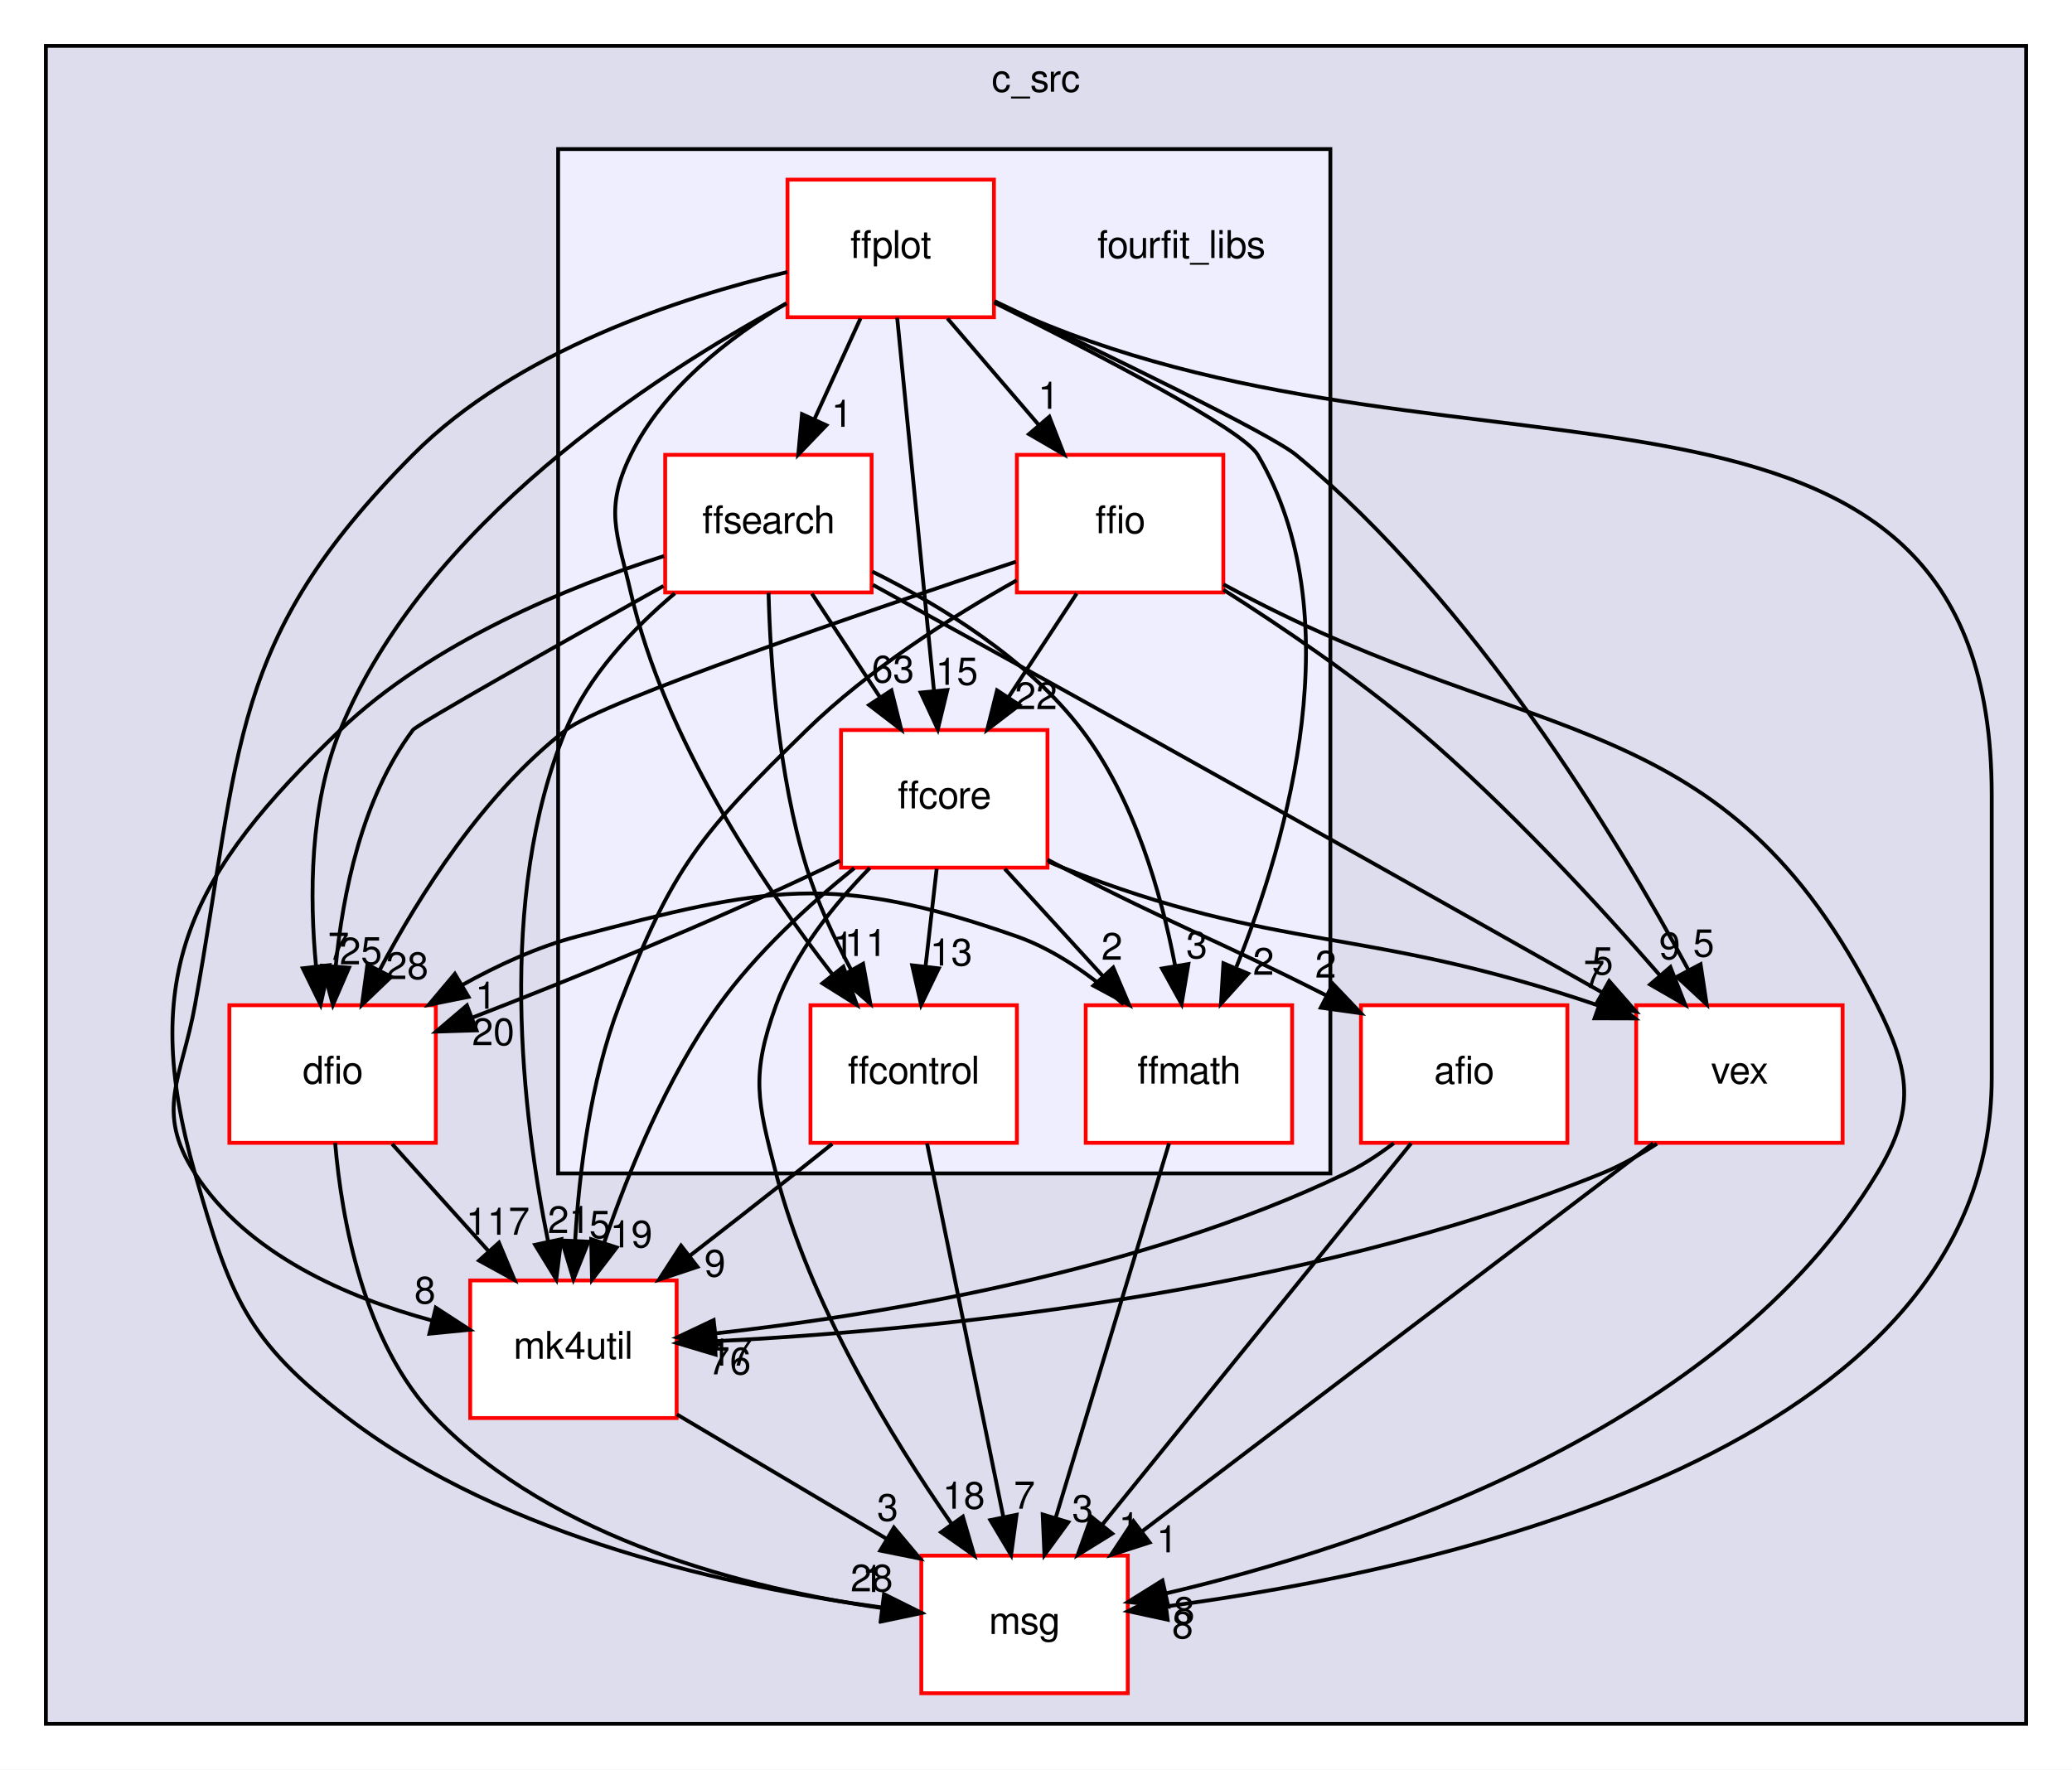
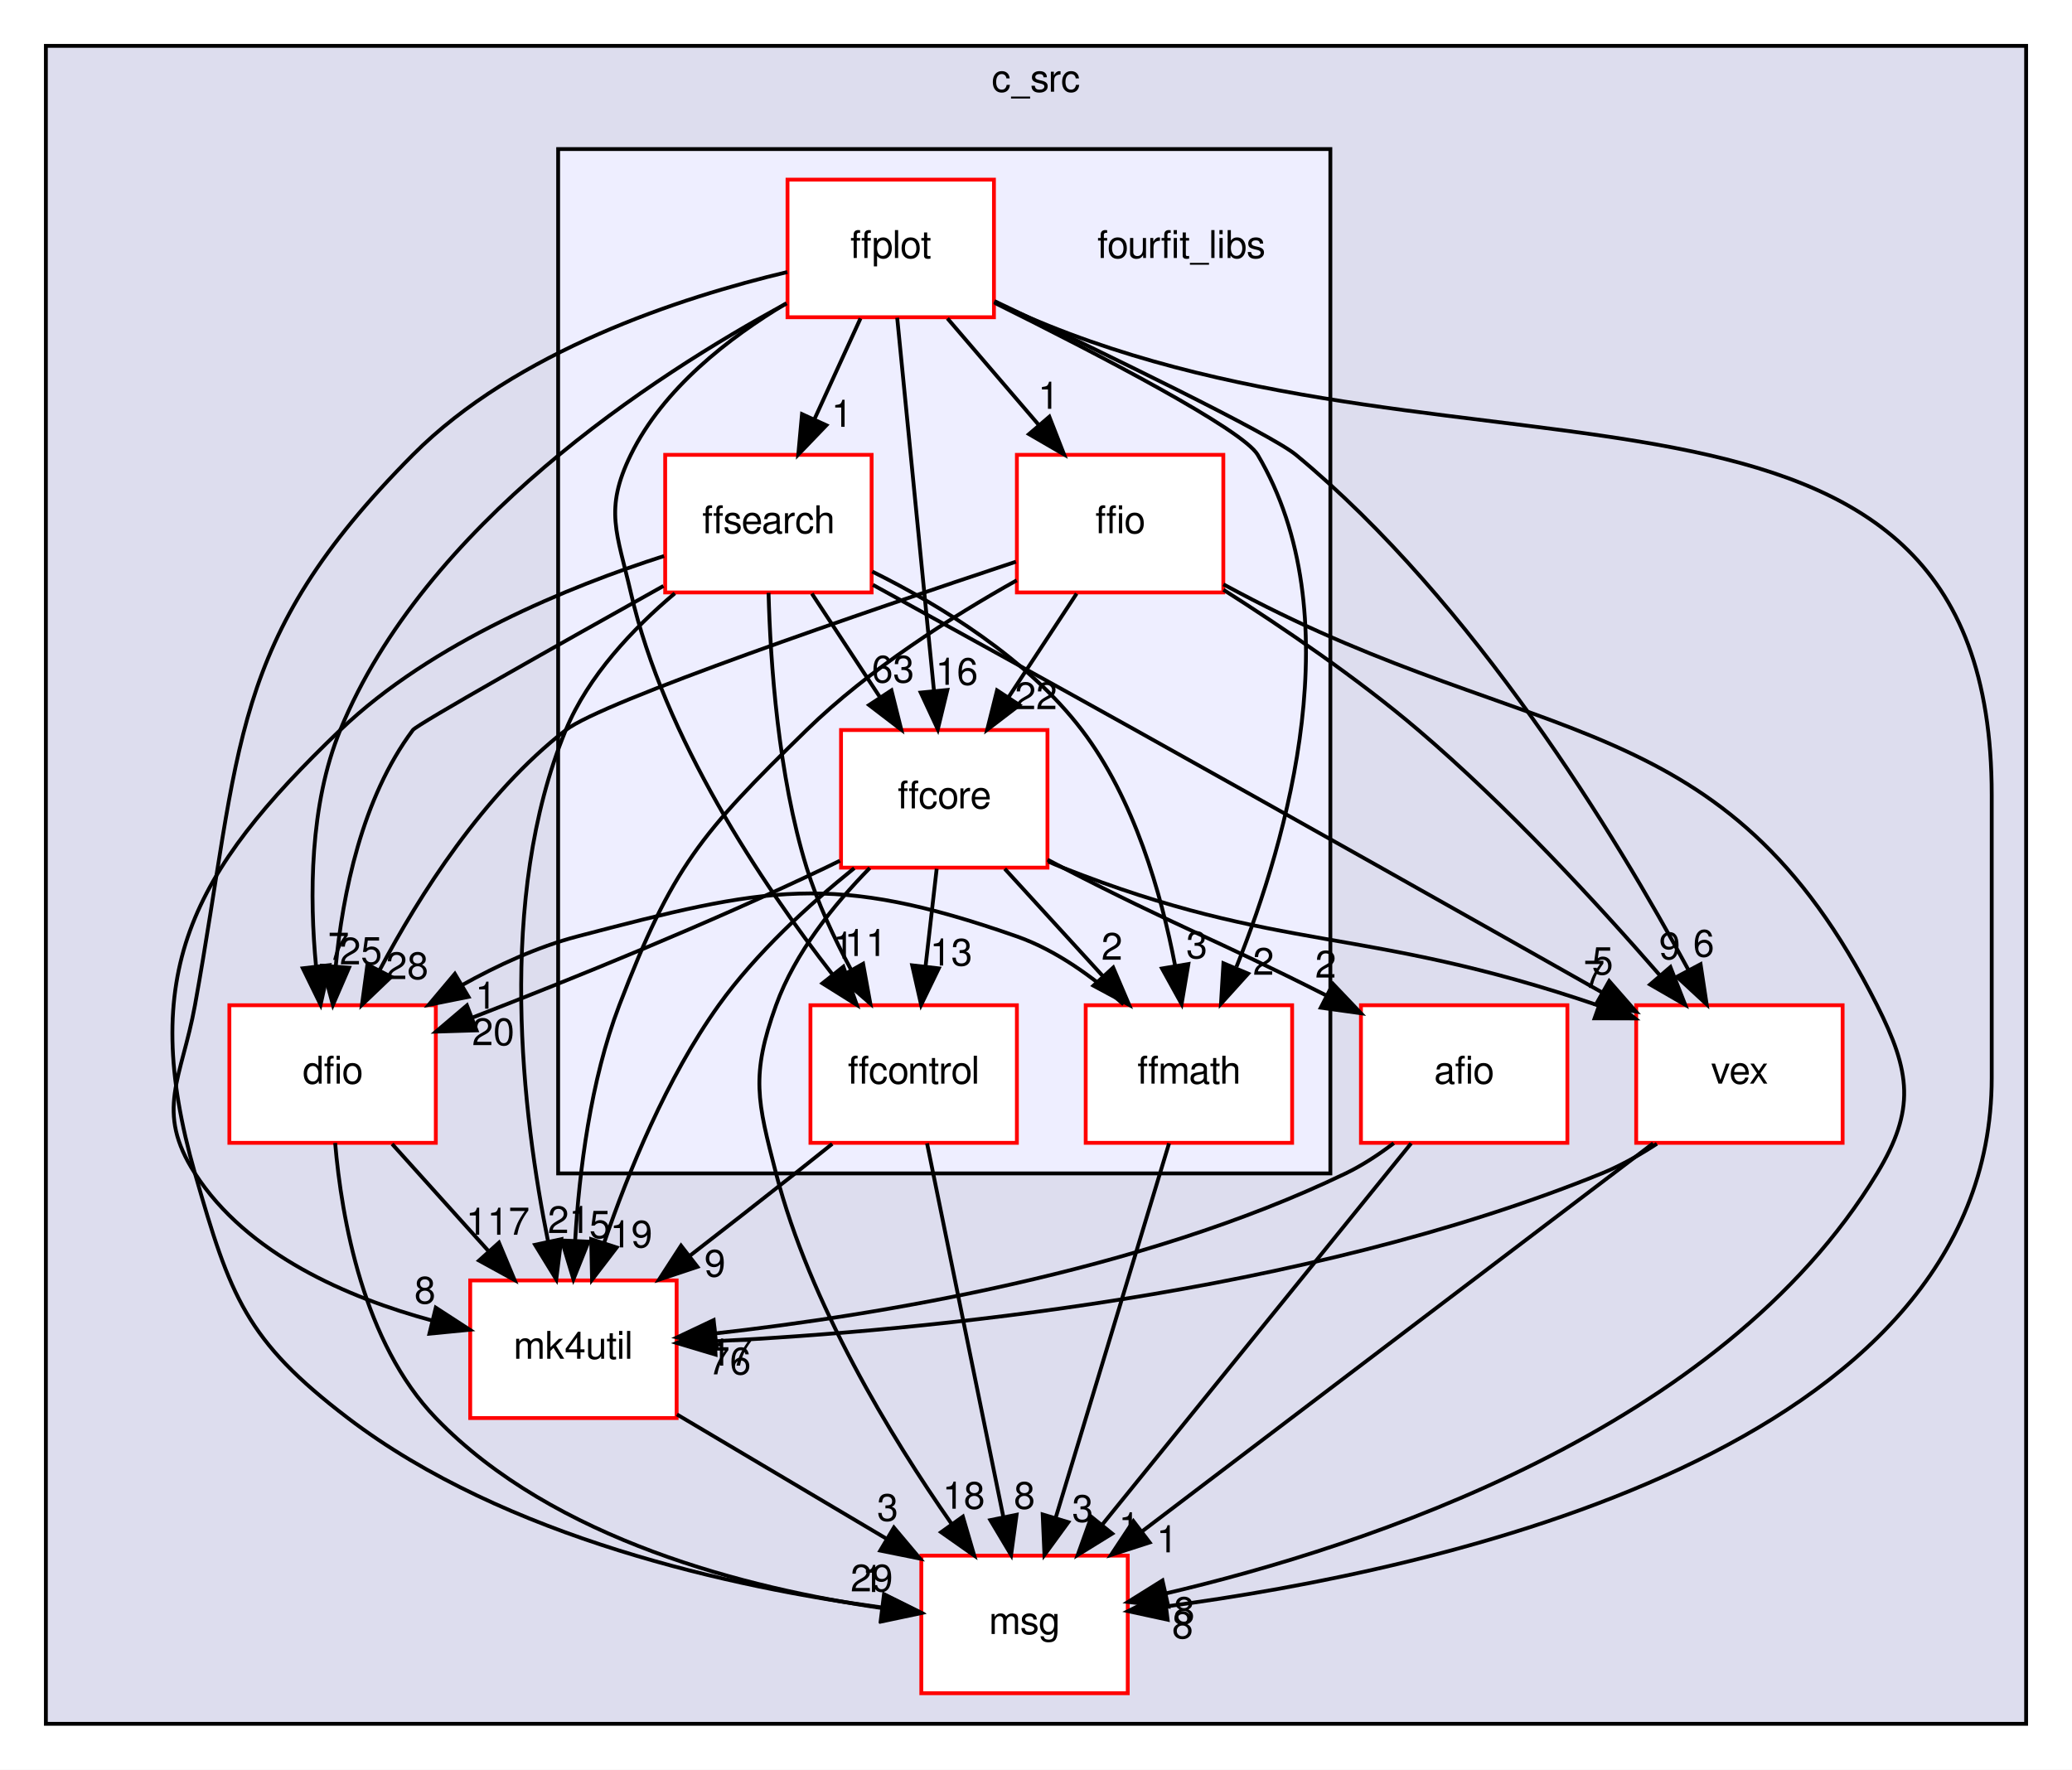
<svg xmlns="http://www.w3.org/2000/svg" xmlns:xlink="http://www.w3.org/1999/xlink" width="542pt" height="463pt" viewBox="0.00 0.00 542.00 463.00">
  <g id="graph0" class="graph" transform="scale(1 1) rotate(0) translate(4 459)">
    <polygon fill="white" stroke="transparent" points="-4,4 -4,-459 538,-459 538,4 -4,4" />
    <g id="clust1" class="cluster">
      <g id="a_clust1">
        <a xlink:href="dir_0c6283dd7716efebfcf76fdb98d8e794.html" target="_top" xlink:title="c_src">
          <polygon fill="#ddddee" stroke="black" points="8,-8 8,-447 526,-447 526,-8 8,-8" />
          <text text-anchor="middle" x="267" y="-435" font-family="FreeSans" font-size="10.00">c_src</text>
        </a>
      </g>
    </g>
    <g id="clust2" class="cluster">
      <g id="a_clust2">
        <a xlink:href="dir_9ef7e4ca5af767b4d78801a8e1d37f3e.html" target="_top">
          <polygon fill="#eeeeff" stroke="black" points="142,-152 142,-420 344,-420 344,-152 142,-152" />
        </a>
      </g>
    </g>
    <g id="node1" class="node">
      <g id="a_node1">
        <a xlink:href="dir_64078e4dd55db1ba2b4e557207803e4b.html" target="_top" xlink:title="vex">
          <polygon fill="white" stroke="red" points="478,-196 424,-196 424,-160 478,-160 478,-196" />
          <text text-anchor="middle" x="451" y="-175.5" font-family="FreeSans" font-size="10.00">vex</text>
        </a>
      </g>
    </g>
    <g id="node2" class="node">
      <g id="a_node2">
        <a xlink:href="dir_cb2d4e92f47691559fc9d122a5e37fac.html" target="_top" xlink:title="mk4util">
          <polygon fill="white" stroke="red" points="173,-124 119,-124 119,-88 173,-88 173,-124" />
          <text text-anchor="middle" x="146" y="-103.5" font-family="FreeSans" font-size="10.00">mk4util</text>
        </a>
      </g>
    </g>
    <g id="edge2" class="edge">
      <path fill="none" stroke="black" d="M429.42,-159.76C424.86,-156.79 419.93,-154.01 415,-152 336.63,-120.12 236.6,-110.82 183.34,-108.11" />
      <polygon fill="black" stroke="black" points="183.17,-104.6 173.02,-107.64 182.85,-111.59 183.17,-104.6" />
      <g id="a_edge2-headlabel">
        <a xlink:href="dir_000044_000014.html" target="_top" xlink:title="76">
          <text text-anchor="middle" x="186.89" y="-99.43" font-family="FreeSans" font-size="10.00">76</text>
        </a>
      </g>
    </g>
    <g id="node4" class="node">
      <g id="a_node4">
        <a xlink:href="dir_758df28fbdbb54fb46d6d3d6484a4984.html" target="_top" xlink:title="msg">
          <polygon fill="white" stroke="red" points="291,-52 237,-52 237,-16 291,-16 291,-52" />
          <text text-anchor="middle" x="264" y="-31.5" font-family="FreeSans" font-size="10.00">msg</text>
        </a>
      </g>
    </g>
    <g id="edge1" class="edge">
      <path fill="none" stroke="black" d="M428.44,-159.87C395.03,-134.5 332.29,-86.85 294.71,-58.32" />
      <polygon fill="black" stroke="black" points="296.72,-55.45 286.64,-52.19 292.48,-61.02 296.72,-55.45" />
      <g id="a_edge1-headlabel">
        <a xlink:href="dir_000044_000144.html" target="_top" xlink:title="1">
          <text text-anchor="middle" x="301.3" y="-52.86" font-family="FreeSans" font-size="10.00">1</text>
        </a>
      </g>
    </g>
    <g id="edge35" class="edge">
      <path fill="none" stroke="black" d="M173.07,-88.94C189.3,-79.32 210.13,-66.96 227.76,-56.5" />
      <polygon fill="black" stroke="black" points="229.83,-59.34 236.65,-51.23 226.26,-53.32 229.83,-59.34" />
      <g id="a_edge35-headlabel">
        <a xlink:href="dir_000014_000144.html" target="_top" xlink:title="3">
          <text text-anchor="middle" x="228.19" y="-61.12" font-family="FreeSans" font-size="10.00">3</text>
        </a>
      </g>
    </g>
    <g id="node3" class="node">
      <g id="a_node3">
        <a xlink:href="dir_db8d68003073a61b7114dbc4f792cfed.html" target="_top" xlink:title="dfio">
          <polygon fill="white" stroke="red" points="110,-196 56,-196 56,-160 110,-160 110,-196" />
          <text text-anchor="middle" x="83" y="-175.5" font-family="FreeSans" font-size="10.00">dfio</text>
        </a>
      </g>
    </g>
    <g id="edge38" class="edge">
      <path fill="none" stroke="black" d="M98.57,-159.7C106.2,-151.22 115.52,-140.86 123.88,-131.58" />
      <polygon fill="black" stroke="black" points="126.52,-133.88 130.61,-124.1 121.31,-129.2 126.52,-133.88" />
      <g id="a_edge38-headlabel">
        <a xlink:href="dir_000024_000014.html" target="_top" xlink:title="117">
          <text text-anchor="middle" x="126.22" y="-135.95" font-family="FreeSans" font-size="10.00">117</text>
        </a>
      </g>
    </g>
    <g id="edge39" class="edge">
      <path fill="none" stroke="black" d="M83.67,-159.96C85.36,-140.14 91.06,-107.65 110,-88 140.85,-55.99 191.9,-43.31 226.7,-38.29" />
      <polygon fill="black" stroke="black" points="227.47,-41.71 236.93,-36.96 226.57,-34.77 227.47,-41.71" />
      <g id="a_edge39-headlabel">
        <a xlink:href="dir_000024_000144.html" target="_top" xlink:title="1">
          <text text-anchor="middle" x="224.27" y="-42.49" font-family="FreeSans" font-size="10.00">1</text>
        </a>
      </g>
    </g>
    <g id="node5" class="node">
      <g id="a_node5">
        <a xlink:href="dir_637a76a7abf5a01e5c2aa724f3c1e96e.html" target="_top" xlink:title="afio">
          <polygon fill="white" stroke="red" points="406,-196 352,-196 352,-160 406,-160 406,-196" />
          <text text-anchor="middle" x="379" y="-175.5" font-family="FreeSans" font-size="10.00">afio</text>
        </a>
      </g>
    </g>
    <g id="edge36" class="edge">
      <path fill="none" stroke="black" d="M360.59,-159.91C356.65,-156.92 352.36,-154.1 348,-152 294.14,-126.05 224.95,-114.82 183.12,-110.14" />
      <polygon fill="black" stroke="black" points="183.41,-106.65 173.1,-109.09 182.68,-113.62 183.41,-106.65" />
      <g id="a_edge36-headlabel">
        <a xlink:href="dir_000022_000014.html" target="_top" xlink:title="17">
          <text text-anchor="middle" x="187.28" y="-101.71" font-family="FreeSans" font-size="10.00">17</text>
        </a>
      </g>
    </g>
    <g id="edge37" class="edge">
      <path fill="none" stroke="black" d="M365.13,-159.87C345.01,-135.03 307.61,-88.85 284.36,-60.14" />
      <polygon fill="black" stroke="black" points="286.93,-57.76 277.92,-52.19 281.49,-62.16 286.93,-57.76" />
      <g id="a_edge37-headlabel">
        <a xlink:href="dir_000022_000144.html" target="_top" xlink:title="1">
          <text text-anchor="middle" x="291.4" y="-56.26" font-family="FreeSans" font-size="10.00">1</text>
        </a>
      </g>
    </g>
    <g id="node6" class="node">
      <text text-anchor="middle" x="305" y="-391.5" font-family="FreeSans" font-size="10.00">fourfit_libs</text>
    </g>
    <g id="node7" class="node">
      <g id="a_node7">
        <a xlink:href="dir_f79eaa419c9665ed0522066c5c6851c4.html" target="_top" xlink:title="ffcontrol">
          <polygon fill="white" stroke="red" points="262,-196 208,-196 208,-160 262,-160 262,-196" />
          <text text-anchor="middle" x="235" y="-175.5" font-family="FreeSans" font-size="10.00">ffcontrol</text>
        </a>
      </g>
    </g>
    <g id="edge10" class="edge">
      <path fill="none" stroke="black" d="M213.7,-159.73C210.46,-157.13 207.15,-154.49 204,-152 195.05,-144.92 185.26,-137.28 176.31,-130.35" />
      <polygon fill="black" stroke="black" points="178.44,-127.56 168.39,-124.21 174.15,-133.1 178.44,-127.56" />
      <g id="a_edge10-headlabel">
        <a xlink:href="dir_000054_000014.html" target="_top" xlink:title="9">
          <text text-anchor="middle" x="183.02" y="-125.02" font-family="FreeSans" font-size="10.00">9</text>
        </a>
      </g>
    </g>
    <g id="edge11" class="edge">
      <path fill="none" stroke="black" d="M238.5,-159.87C243.46,-135.56 252.6,-90.82 258.48,-62.01" />
      <polygon fill="black" stroke="black" points="261.92,-62.69 260.49,-52.19 255.06,-61.29 261.92,-62.69" />
      <g id="a_edge11-headlabel">
-         <a xlink:href="dir_000054_000144.html" target="_top" xlink:title="7">
-           <text text-anchor="middle" x="263.98" y="-64.28" font-family="FreeSans" font-size="10.00">7</text>
+         <a xlink:href="dir_000054_000144.html" target="_top" xlink:title="8">
+           <text text-anchor="middle" x="263.98" y="-64.28" font-family="FreeSans" font-size="10.00">8</text>
        </a>
      </g>
    </g>
    <g id="node8" class="node">
      <g id="a_node8">
        <a xlink:href="dir_0908837483934fe24781ea7898fec311.html" target="_top" xlink:title="ffcore">
          <polygon fill="white" stroke="red" points="270,-268 216,-268 216,-232 270,-232 270,-268" />
          <text text-anchor="middle" x="243" y="-247.5" font-family="FreeSans" font-size="10.00">ffcore</text>
        </a>
      </g>
    </g>
    <g id="edge32" class="edge">
      <path fill="none" stroke="black" d="M270.2,-233.6C271.47,-233.03 272.74,-232.5 274,-232 331.34,-209.38 352.19,-217.08 414.25,-195.89" />
      <polygon fill="black" stroke="black" points="415.45,-199.18 423.71,-192.55 413.12,-192.58 415.45,-199.18" />
      <g id="a_edge32-headlabel">
        <a xlink:href="dir_000047_000044.html" target="_top" xlink:title="7">
          <text text-anchor="middle" x="413" y="-200.55" font-family="FreeSans" font-size="10.00">7</text>
        </a>
      </g>
    </g>
    <g id="edge28" class="edge">
      <path fill="none" stroke="black" d="M219.46,-231.87C207.64,-222.34 193.78,-209.66 184,-196 170.39,-176.98 160.34,-152.33 154.01,-133.79" />
      <polygon fill="black" stroke="black" points="157.31,-132.62 150.87,-124.2 150.65,-134.79 157.31,-132.62" />
      <g id="a_edge28-headlabel">
        <a xlink:href="dir_000047_000014.html" target="_top" xlink:title="19">
          <text text-anchor="middle" x="161.12" y="-132.65" font-family="FreeSans" font-size="10.00">19</text>
        </a>
      </g>
    </g>
    <g id="edge30" class="edge">
      <path fill="none" stroke="black" d="M215.7,-233.81C214.46,-233.19 213.22,-232.58 212,-232 181.39,-217.38 145.65,-202.88 119.56,-192.76" />
      <polygon fill="black" stroke="black" points="120.65,-189.43 110.06,-189.1 118.14,-195.96 120.65,-189.43" />
      <g id="a_edge30-headlabel">
        <a xlink:href="dir_000047_000024.html" target="_top" xlink:title="20">
          <text text-anchor="middle" x="125.03" y="-185.57" font-family="FreeSans" font-size="10.00">20</text>
        </a>
      </g>
    </g>
    <g id="edge31" class="edge">
      <path fill="none" stroke="black" d="M223.53,-231.92C214.18,-222.4 203.95,-209.72 199,-196 192.36,-177.61 194.09,-170.93 199,-152 207.85,-117.84 229.07,-83.04 244.87,-60.38" />
      <polygon fill="black" stroke="black" points="247.87,-62.2 250.84,-52.03 242.18,-58.13 247.87,-62.2" />
      <g id="a_edge31-headlabel">
        <a xlink:href="dir_000047_000144.html" target="_top" xlink:title="18">
          <text text-anchor="middle" x="248.1" y="-64.28" font-family="FreeSans" font-size="10.00">18</text>
        </a>
      </g>
    </g>
    <g id="edge34" class="edge">
      <path fill="none" stroke="black" d="M270.01,-234.09C271.36,-233.38 272.69,-232.68 274,-232 303.57,-216.71 313.7,-213.35 342.79,-198.63" />
      <polygon fill="black" stroke="black" points="344.68,-201.59 351.99,-193.91 341.49,-195.36 344.68,-201.59" />
      <g id="a_edge34-headlabel">
        <a xlink:href="dir_000047_000022.html" target="_top" xlink:title="2">
          <text text-anchor="middle" x="342.78" y="-203.25" font-family="FreeSans" font-size="10.00">2</text>
        </a>
      </g>
    </g>
    <g id="edge29" class="edge">
      <path fill="none" stroke="black" d="M241.02,-231.7C240.14,-223.98 239.08,-214.71 238.1,-206.11" />
      <polygon fill="black" stroke="black" points="241.57,-205.64 236.95,-196.1 234.61,-206.44 241.57,-205.64" />
      <g id="a_edge29-headlabel">
        <a xlink:href="dir_000047_000054.html" target="_top" xlink:title="13">
          <text text-anchor="middle" x="244.8" y="-206.39" font-family="FreeSans" font-size="10.00">13</text>
        </a>
      </g>
    </g>
    <g id="node10" class="node">
      <g id="a_node10">
        <a xlink:href="dir_85c02f264b7a99962a0503cb6605bebc.html" target="_top" xlink:title="ffmath">
          <polygon fill="white" stroke="red" points="334,-196 280,-196 280,-160 334,-160 334,-196" />
          <text text-anchor="middle" x="307" y="-175.5" font-family="FreeSans" font-size="10.00">ffmath</text>
        </a>
      </g>
    </g>
    <g id="edge33" class="edge">
      <path fill="none" stroke="black" d="M258.82,-231.7C266.57,-223.22 276.04,-212.86 284.52,-203.58" />
      <polygon fill="black" stroke="black" points="287.2,-205.85 291.36,-196.1 282.03,-201.12 287.2,-205.85" />
      <g id="a_edge33-headlabel">
        <a xlink:href="dir_000047_000037.html" target="_top" xlink:title="2">
          <text text-anchor="middle" x="286.87" y="-207.92" font-family="FreeSans" font-size="10.00">2</text>
        </a>
      </g>
    </g>
    <g id="node9" class="node">
      <g id="a_node9">
        <a xlink:href="dir_278308b947a9d3d19de751244af66d4b.html" target="_top" xlink:title="ffio">
          <polygon fill="white" stroke="red" points="316,-340 262,-340 262,-304 316,-304 316,-340" />
          <text text-anchor="middle" x="289" y="-319.5" font-family="FreeSans" font-size="10.00">ffio</text>
        </a>
      </g>
    </g>
    <g id="edge13" class="edge">
      <path fill="none" stroke="black" d="M316.04,-304.69C331.55,-294.84 351.05,-281.59 367,-268 390.25,-248.2 413.87,-222.58 430.12,-203.91" />
      <polygon fill="black" stroke="black" points="432.95,-205.99 436.82,-196.12 427.64,-201.42 432.95,-205.99" />
      <g id="a_edge13-headlabel">
        <a xlink:href="dir_000071_000044.html" target="_top" xlink:title="9">
          <text text-anchor="middle" x="432.76" y="-208.06" font-family="FreeSans" font-size="10.00">9</text>
        </a>
      </g>
    </g>
    <g id="edge16" class="edge">
      <path fill="none" stroke="black" d="M261.95,-307.17C244.96,-297.65 223.25,-283.87 207,-268 179.31,-240.96 171.85,-232.15 158,-196 150.44,-176.25 147.52,-152.45 146.45,-134.43" />
      <polygon fill="black" stroke="black" points="149.94,-134.14 146,-124.31 142.95,-134.45 149.94,-134.14" />
      <g id="a_edge16-headlabel">
        <a xlink:href="dir_000071_000014.html" target="_top" xlink:title="5">
          <text text-anchor="middle" x="152.93" y="-135.11" font-family="FreeSans" font-size="10.00">5</text>
        </a>
      </g>
    </g>
    <g id="edge14" class="edge">
      <path fill="none" stroke="black" d="M261.75,-312.04C222.48,-298.98 153.61,-275.46 144,-268 122.51,-251.32 105.77,-224.92 95.31,-205.2" />
      <polygon fill="black" stroke="black" points="98.34,-203.44 90.68,-196.12 92.11,-206.62 98.34,-203.44" />
      <g id="a_edge14-headlabel">
        <a xlink:href="dir_000071_000024.html" target="_top" xlink:title="28">
          <text text-anchor="middle" x="102.51" y="-202.86" font-family="FreeSans" font-size="10.00">28</text>
        </a>
      </g>
    </g>
    <g id="edge12" class="edge">
      <path fill="none" stroke="black" d="M316.03,-306.12C317.37,-305.4 318.7,-304.69 320,-304 398.06,-262.53 447.27,-274.96 487,-196 495.79,-178.53 497.12,-168.73 487,-152 446.39,-84.83 353.06,-54.33 300.93,-42.1" />
      <polygon fill="black" stroke="black" points="301.61,-38.67 291.09,-39.89 300.08,-45.5 301.61,-38.67" />
      <g id="a_edge12-headlabel">
        <a xlink:href="dir_000071_000144.html" target="_top" xlink:title="8">
          <text text-anchor="middle" x="305.74" y="-34.18" font-family="FreeSans" font-size="10.00">8</text>
        </a>
      </g>
    </g>
    <g id="edge15" class="edge">
      <path fill="none" stroke="black" d="M277.63,-303.7C272.28,-295.56 265.8,-285.69 259.89,-276.7" />
      <polygon fill="black" stroke="black" points="262.66,-274.54 254.24,-268.1 256.81,-278.38 262.66,-274.54" />
      <g id="a_edge15-headlabel">
        <a xlink:href="dir_000071_000047.html" target="_top" xlink:title="22">
          <text text-anchor="middle" x="267" y="-273.48" font-family="FreeSans" font-size="10.00">22</text>
        </a>
      </g>
    </g>
    <g id="edge26" class="edge">
      <path fill="none" stroke="black" d="M289.92,-196.22C282.15,-203.2 272.38,-210.36 262,-214 213.77,-230.92 196.44,-226.95 147,-214 136.63,-211.28 126.16,-206.46 116.78,-201.22" />
      <polygon fill="black" stroke="black" points="118.55,-198.2 108.16,-196.11 114.98,-204.22 118.55,-198.2" />
      <g id="a_edge26-headlabel">
        <a xlink:href="dir_000037_000024.html" target="_top" xlink:title="1">
          <text text-anchor="middle" x="123.09" y="-195.09" font-family="FreeSans" font-size="10.00">1</text>
        </a>
      </g>
    </g>
    <g id="edge27" class="edge">
      <path fill="none" stroke="black" d="M301.81,-159.87C294.45,-135.56 280.9,-90.82 272.18,-62.01" />
      <polygon fill="black" stroke="black" points="275.45,-60.75 269.21,-52.19 268.75,-62.77 275.45,-60.75" />
      <g id="a_edge27-headlabel">
        <a xlink:href="dir_000037_000144.html" target="_top" xlink:title="3">
          <text text-anchor="middle" x="279.21" y="-60.86" font-family="FreeSans" font-size="10.00">3</text>
        </a>
      </g>
    </g>
    <g id="node11" class="node">
      <g id="a_node11">
        <a xlink:href="dir_de95cbaa0f0c0c60f30a64ffd12dfdd2.html" target="_top" xlink:title="ffplot">
          <polygon fill="white" stroke="red" points="256,-412 202,-412 202,-376 256,-376 256,-412" />
          <text text-anchor="middle" x="229" y="-391.5" font-family="FreeSans" font-size="10.00">ffplot</text>
        </a>
      </g>
    </g>
    <g id="edge17" class="edge">
      <path fill="none" stroke="black" d="M256.13,-380.22C285.29,-366.36 328.38,-345.47 335,-340 381.59,-301.47 418.82,-240.1 437.62,-205.32" />
      <polygon fill="black" stroke="black" points="440.84,-206.73 442.43,-196.25 434.65,-203.45 440.84,-206.73" />
      <g id="a_edge17-headlabel">
-         <a xlink:href="dir_000066_000044.html" target="_top" xlink:title="5">
-           <text text-anchor="middle" x="441.66" y="-208.73" font-family="FreeSans" font-size="10.00">5</text>
+         <a xlink:href="dir_000066_000044.html" target="_top" xlink:title="6">
+           <text text-anchor="middle" x="441.66" y="-208.73" font-family="FreeSans" font-size="10.00">6</text>
        </a>
      </g>
    </g>
    <g id="edge22" class="edge">
      <path fill="none" stroke="black" d="M201.96,-387.83C174.09,-381.2 131,-367.17 104,-340 55.48,-291.18 59.28,-263.73 47,-196 43.51,-176.76 36.41,-168.44 47,-152 60.65,-130.8 87,-119.47 109.09,-113.49" />
      <polygon fill="black" stroke="black" points="109.99,-116.87 118.87,-111.1 108.33,-110.07 109.99,-116.87" />
      <g id="a_edge22-headlabel">
        <a xlink:href="dir_000066_000014.html" target="_top" xlink:title="8">
          <text text-anchor="middle" x="107.17" y="-117.98" font-family="FreeSans" font-size="10.00">8</text>
        </a>
      </g>
    </g>
    <g id="edge20" class="edge">
      <path fill="none" stroke="black" d="M201.79,-379.64C166.56,-360.55 107.07,-321.74 85,-268 76.95,-248.4 76.95,-224.27 78.68,-206.08" />
      <polygon fill="black" stroke="black" points="82.16,-206.48 79.86,-196.14 75.21,-205.66 82.16,-206.48" />
      <g id="a_edge20-headlabel">
        <a xlink:href="dir_000066_000024.html" target="_top" xlink:title="7">
          <text text-anchor="middle" x="84.56" y="-207.88" font-family="FreeSans" font-size="10.00">7</text>
        </a>
      </g>
    </g>
    <g id="edge19" class="edge">
      <path fill="none" stroke="black" d="M256.04,-379.99C259.05,-378.61 262.08,-377.26 265,-376 379.8,-326.5 517,-376.02 517,-251 517,-251 517,-251 517,-177 517,-79.26 371.65,-48.11 301.29,-38.75" />
      <polygon fill="black" stroke="black" points="301.43,-35.24 291.08,-37.48 300.56,-42.19 301.43,-35.24" />
      <g id="a_edge19-headlabel">
        <a xlink:href="dir_000066_000144.html" target="_top" xlink:title="8">
          <text text-anchor="middle" x="305.35" y="-30.37" font-family="FreeSans" font-size="10.00">8</text>
        </a>
      </g>
    </g>
    <g id="edge25" class="edge">
      <path fill="none" stroke="black" d="M201.66,-379.62C186.67,-370.67 169.47,-357.35 161,-340 153.98,-325.62 157.41,-319.59 161,-304 169.8,-265.75 195.26,-227.8 213.86,-203.93" />
      <polygon fill="black" stroke="black" points="216.61,-206.09 220.12,-196.1 211.14,-201.73 216.61,-206.09" />
      <g id="a_edge25-headlabel">
        <a xlink:href="dir_000066_000054.html" target="_top" xlink:title="1">
          <text text-anchor="middle" x="216.59" y="-208.18" font-family="FreeSans" font-size="10.00">1</text>
        </a>
      </g>
    </g>
    <g id="edge18" class="edge">
      <path fill="none" stroke="black" d="M230.69,-375.87C233.07,-351.67 237.46,-307.21 240.3,-278.39" />
      <polygon fill="black" stroke="black" points="243.81,-278.48 241.31,-268.19 236.84,-277.8 243.81,-278.48" />
      <g id="a_edge18-headlabel">
-         <a xlink:href="dir_000066_000047.html" target="_top" xlink:title="15">
-           <text text-anchor="middle" x="246.28" y="-279.84" font-family="FreeSans" font-size="10.00">15</text>
+         <a xlink:href="dir_000066_000047.html" target="_top" xlink:title="16">
+           <text text-anchor="middle" x="246.28" y="-279.84" font-family="FreeSans" font-size="10.00">16</text>
        </a>
      </g>
    </g>
    <g id="edge24" class="edge">
      <path fill="none" stroke="black" d="M243.83,-375.7C251.02,-367.3 259.8,-357.07 267.69,-347.86" />
      <polygon fill="black" stroke="black" points="270.49,-349.97 274.34,-340.1 265.17,-345.42 270.49,-349.97" />
      <g id="a_edge24-headlabel">
        <a xlink:href="dir_000066_000071.html" target="_top" xlink:title="1">
          <text text-anchor="middle" x="270.31" y="-352.05" font-family="FreeSans" font-size="10.00">1</text>
        </a>
      </g>
    </g>
    <g id="edge21" class="edge">
      <path fill="none" stroke="black" d="M256.24,-379.74C283.22,-366.34 321.06,-346.68 325,-340 349.61,-298.29 332.97,-239.85 319.44,-206.06" />
      <polygon fill="black" stroke="black" points="322.49,-204.27 315.39,-196.41 316.03,-206.98 322.49,-204.27" />
      <g id="a_edge21-headlabel">
        <a xlink:href="dir_000066_000037.html" target="_top" xlink:title="2">
          <text text-anchor="middle" x="326.5" y="-203.99" font-family="FreeSans" font-size="10.00">2</text>
        </a>
      </g>
    </g>
    <g id="node12" class="node">
      <g id="a_node12">
        <a xlink:href="dir_86b85e15943ea3cbc40c546f382f4970.html" target="_top" xlink:title="ffsearch">
          <polygon fill="white" stroke="red" points="224,-340 170,-340 170,-304 224,-304 224,-340" />
          <text text-anchor="middle" x="197" y="-319.5" font-family="FreeSans" font-size="10.00">ffsearch</text>
        </a>
      </g>
    </g>
    <g id="edge23" class="edge">
      <path fill="none" stroke="black" d="M221.09,-375.7C217.45,-367.73 213.05,-358.1 209.01,-349.26" />
      <polygon fill="black" stroke="black" points="212.16,-347.74 204.82,-340.1 205.79,-350.65 212.16,-347.74" />
      <g id="a_edge23-headlabel">
        <a xlink:href="dir_000066_000027.html" target="_top" xlink:title="1">
          <text text-anchor="middle" x="216.24" y="-347.33" font-family="FreeSans" font-size="10.00">1</text>
        </a>
      </g>
    </g>
    <g id="edge3" class="edge">
      <path fill="none" stroke="black" d="M224.35,-305.98C243.57,-295.41 269.89,-280.89 293,-268 334.92,-244.62 382.94,-217.53 414.94,-199.43" />
      <polygon fill="black" stroke="black" points="416.94,-202.32 423.92,-194.35 413.49,-196.23 416.94,-202.32" />
      <g id="a_edge3-headlabel">
        <a xlink:href="dir_000027_000044.html" target="_top" xlink:title="5">
          <text text-anchor="middle" x="415.21" y="-204.06" font-family="FreeSans" font-size="10.00">5</text>
        </a>
      </g>
    </g>
    <g id="edge4" class="edge">
      <path fill="none" stroke="black" d="M172.52,-303.77C161.6,-294.56 149.88,-282.19 144,-268 125.76,-223.96 132.71,-167.14 139.38,-134.12" />
      <polygon fill="black" stroke="black" points="142.82,-134.79 141.51,-124.28 135.97,-133.32 142.82,-134.79" />
      <g id="a_edge4-headlabel">
        <a xlink:href="dir_000027_000014.html" target="_top" xlink:title="21">
          <text text-anchor="middle" x="144.83" y="-136.41" font-family="FreeSans" font-size="10.00">21</text>
        </a>
      </g>
    </g>
    <g id="edge7" class="edge">
      <path fill="none" stroke="black" d="M169.55,-305.7C142.53,-290.59 105.13,-269.52 104,-268 90.66,-250.17 85.64,-225.16 83.82,-206.19" />
      <polygon fill="black" stroke="black" points="87.3,-205.82 83.09,-196.09 80.32,-206.32 87.3,-205.82" />
      <g id="a_edge7-headlabel">
        <a xlink:href="dir_000027_000024.html" target="_top" xlink:title="25">
          <text text-anchor="middle" x="90.39" y="-206.7" font-family="FreeSans" font-size="10.00">25</text>
        </a>
      </g>
    </g>
    <g id="edge6" class="edge">
      <path fill="none" stroke="black" d="M169.7,-313.53C145.06,-305.62 109.09,-291.06 85,-268 45.81,-230.48 32.04,-204.15 47,-152 56.25,-119.76 60.33,-108.34 87,-88 128.27,-56.53 188.07,-43.67 226.49,-38.46" />
      <polygon fill="black" stroke="black" points="227.24,-41.9 236.73,-37.19 226.38,-34.95 227.24,-41.9" />
      <g id="a_edge6-headlabel">
-         <a xlink:href="dir_000027_000144.html" target="_top" xlink:title="28">
-           <text text-anchor="middle" x="224.03" y="-42.66" font-family="FreeSans" font-size="10.00">28</text>
+         <a xlink:href="dir_000027_000144.html" target="_top" xlink:title="29">
+           <text text-anchor="middle" x="224.03" y="-42.66" font-family="FreeSans" font-size="10.00">29</text>
        </a>
      </g>
    </g>
    <g id="edge8" class="edge">
      <path fill="none" stroke="black" d="M197.04,-303.89C197.52,-285.68 199.54,-256.22 207,-232 209.81,-222.9 214.19,-213.53 218.65,-205.24" />
      <polygon fill="black" stroke="black" points="221.77,-206.85 223.66,-196.43 215.68,-203.4 221.77,-206.85" />
      <g id="a_edge8-headlabel">
        <a xlink:href="dir_000027_000054.html" target="_top" xlink:title="11">
          <text text-anchor="middle" x="222.46" y="-208.88" font-family="FreeSans" font-size="10.00">11</text>
        </a>
      </g>
    </g>
    <g id="edge5" class="edge">
      <path fill="none" stroke="black" d="M208.37,-303.7C213.72,-295.56 220.2,-285.69 226.11,-276.7" />
      <polygon fill="black" stroke="black" points="229.19,-278.38 231.76,-268.1 223.34,-274.54 229.19,-278.38" />
      <g id="a_edge5-headlabel">
        <a xlink:href="dir_000027_000047.html" target="_top" xlink:title="63">
          <text text-anchor="middle" x="229.59" y="-280.45" font-family="FreeSans" font-size="10.00">63</text>
        </a>
      </g>
    </g>
    <g id="edge9" class="edge">
      <path fill="none" stroke="black" d="M224.17,-309.46C242.11,-300.56 264.83,-286.61 279,-268 292.68,-250.03 299.77,-225.24 303.38,-206.39" />
      <polygon fill="black" stroke="black" points="306.86,-206.78 305.09,-196.33 299.96,-205.61 306.86,-206.78" />
      <g id="a_edge9-headlabel">
        <a xlink:href="dir_000027_000037.html" target="_top" xlink:title="3">
          <text text-anchor="middle" x="309.06" y="-208.3" font-family="FreeSans" font-size="10.00">3</text>
        </a>
      </g>
    </g>
  </g>
</svg>
